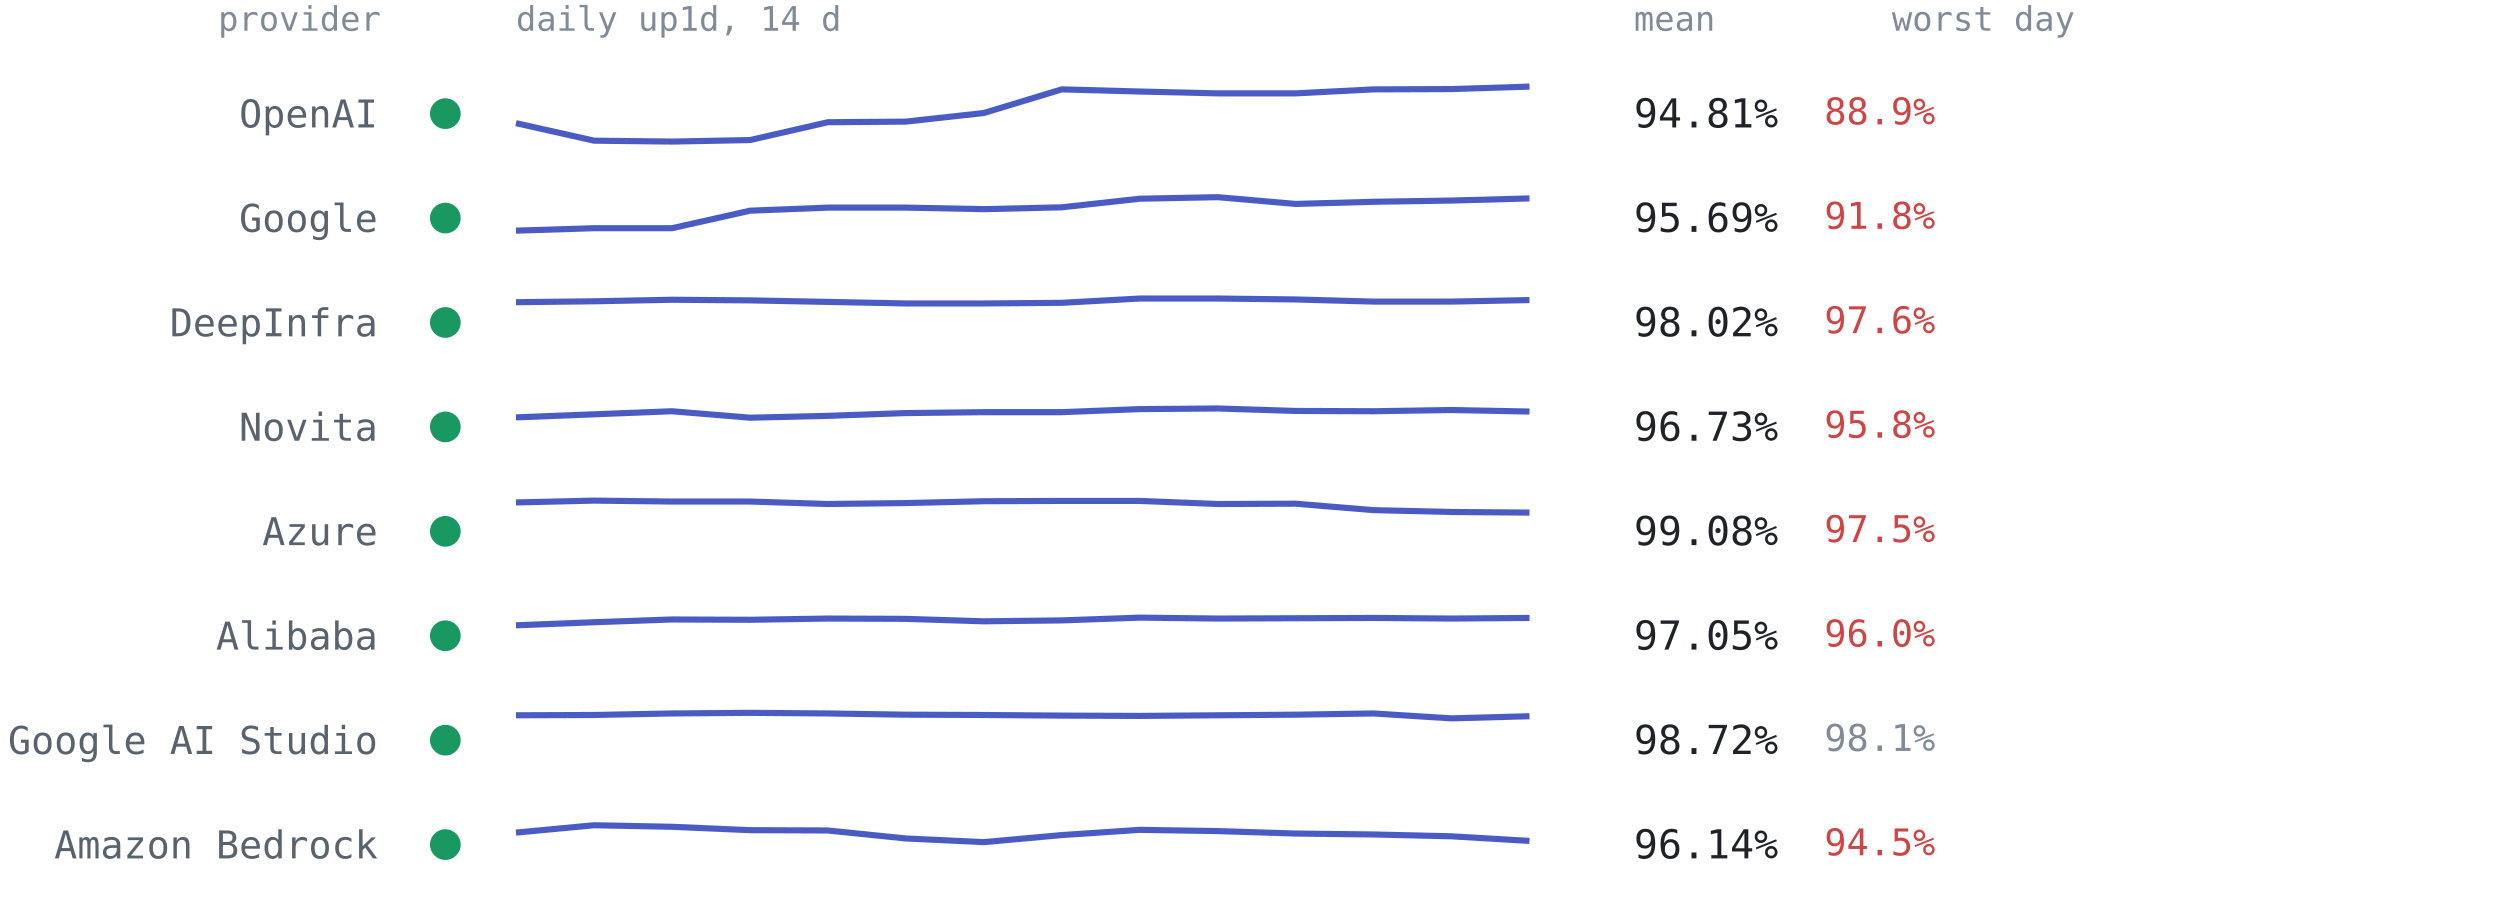
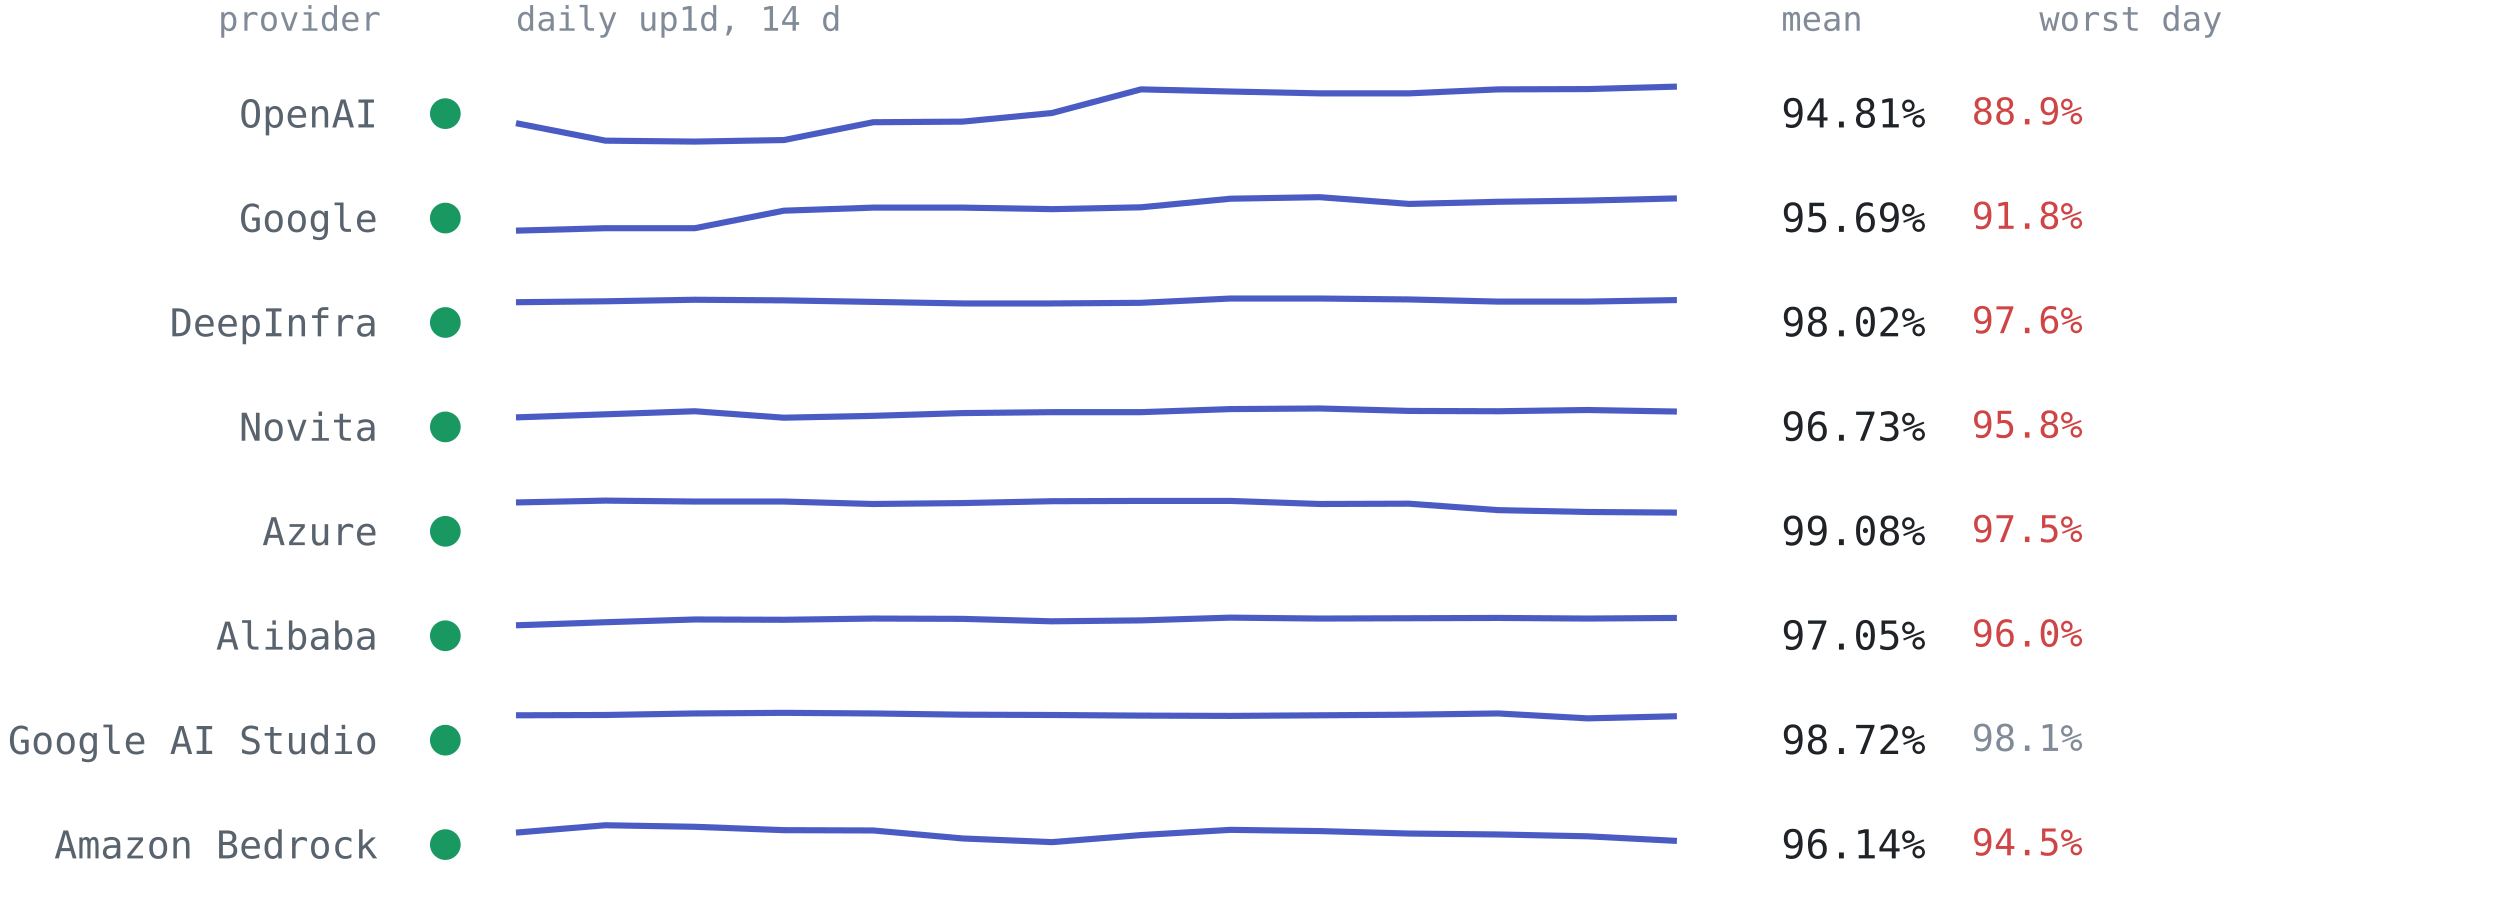
<svg xmlns="http://www.w3.org/2000/svg" viewBox="0 0 814 300" font-family="ui-monospace,SFMono-Regular,Menlo,Consolas,monospace" role="img" aria-label="Per-provider 14-day availability from up1d">
  <text x="124" y="10" text-anchor="end" style="font:11px ui-monospace,SFMono-Regular,Menlo,Consolas,monospace;fill:#818b98">provider</text>
  <text x="168" y="10" style="font:11px ui-monospace,SFMono-Regular,Menlo,Consolas,monospace;fill:#818b98">daily up1d, 14 d</text>
-   <text x="532" y="10" style="font:11px ui-monospace,SFMono-Regular,Menlo,Consolas,monospace;fill:#818b98">mean</text>
-   <text x="616" y="10" style="font:11px ui-monospace,SFMono-Regular,Menlo,Consolas,monospace;fill:#818b98">worst day</text>
+   <text x="580" y="10" style="font:11px ui-monospace,SFMono-Regular,Menlo,Consolas,monospace;fill:#818b98">mean</text>
+   <text x="664" y="10" style="font:11px ui-monospace,SFMono-Regular,Menlo,Consolas,monospace;fill:#818b98">worst day</text>
  <circle cx="145" cy="37.0" r="5" fill="#1a9862" />
  <text x="123" y="41.5" text-anchor="end" style="font:12.5px ui-monospace,SFMono-Regular,Menlo,Consolas,monospace;fill:#59636e">OpenAI</text>
-   <polyline points="168.0,40.1 193.4,45.8 218.8,46.1 244.2,45.6 269.5,39.8 294.9,39.6 320.3,36.8 345.7,29.1 371.1,29.8 396.5,30.4 421.8,30.4 447.2,29.1 472.6,29.0 498.0,28.2" fill="none" stroke="#4a5bc4" stroke-width="2" stroke-linejoin="round" />
-   <text x="532" y="41.5" style="font:13px ui-monospace,SFMono-Regular,Menlo,Consolas,monospace;fill:#1f2328">94.81%</text>
-   <text x="594" y="40.5" style="font:12px ui-monospace,SFMono-Regular,Menlo,Consolas,monospace;fill:#cf4444">88.9%</text>
+   <polyline points="168.0,40.1 197.1,45.8 226.2,46.1 255.2,45.6 284.3,39.8 313.4,39.6 342.5,36.8 371.5,29.1 400.6,29.8 429.7,30.4 458.8,30.4 487.8,29.1 516.9,29.0 546.0,28.2" fill="none" stroke="#4a5bc4" stroke-width="2" stroke-linejoin="round" />
+   <text x="580" y="41.5" style="font:13px ui-monospace,SFMono-Regular,Menlo,Consolas,monospace;fill:#1f2328">94.81%</text>
+   <text x="642" y="40.5" style="font:12px ui-monospace,SFMono-Regular,Menlo,Consolas,monospace;fill:#cf4444">88.9%</text>
  <circle cx="145" cy="71.0" r="5" fill="#1a9862" />
  <text x="123" y="75.5" text-anchor="end" style="font:12.5px ui-monospace,SFMono-Regular,Menlo,Consolas,monospace;fill:#59636e">Google</text>
-   <polyline points="168.0,75.1 193.4,74.3 218.8,74.3 244.2,68.6 269.5,67.6 294.9,67.6 320.3,68.1 345.7,67.5 371.1,64.7 396.5,64.2 421.8,66.4 447.2,65.7 472.6,65.3 498.0,64.6" fill="none" stroke="#4a5bc4" stroke-width="2" stroke-linejoin="round" />
-   <text x="532" y="75.5" style="font:13px ui-monospace,SFMono-Regular,Menlo,Consolas,monospace;fill:#1f2328">95.69%</text>
-   <text x="594" y="74.5" style="font:12px ui-monospace,SFMono-Regular,Menlo,Consolas,monospace;fill:#cf4444">91.8%</text>
+   <polyline points="168.0,75.1 197.1,74.3 226.2,74.3 255.2,68.6 284.3,67.6 313.4,67.6 342.5,68.1 371.5,67.5 400.6,64.7 429.7,64.2 458.8,66.4 487.8,65.7 516.9,65.3 546.0,64.6" fill="none" stroke="#4a5bc4" stroke-width="2" stroke-linejoin="round" />
+   <text x="580" y="75.5" style="font:13px ui-monospace,SFMono-Regular,Menlo,Consolas,monospace;fill:#1f2328">95.69%</text>
+   <text x="642" y="74.5" style="font:12px ui-monospace,SFMono-Regular,Menlo,Consolas,monospace;fill:#cf4444">91.8%</text>
  <circle cx="145" cy="105.0" r="5" fill="#1a9862" />
  <text x="123" y="109.5" text-anchor="end" style="font:12.5px ui-monospace,SFMono-Regular,Menlo,Consolas,monospace;fill:#59636e">DeepInfra</text>
-   <polyline points="168.0,98.4 193.4,98.1 218.8,97.6 244.2,97.8 269.5,98.3 294.9,98.8 320.3,98.8 345.7,98.6 371.1,97.2 396.5,97.2 421.8,97.5 447.2,98.2 472.6,98.2 498.0,97.7" fill="none" stroke="#4a5bc4" stroke-width="2" stroke-linejoin="round" />
-   <text x="532" y="109.5" style="font:13px ui-monospace,SFMono-Regular,Menlo,Consolas,monospace;fill:#1f2328">98.02%</text>
-   <text x="594" y="108.5" style="font:12px ui-monospace,SFMono-Regular,Menlo,Consolas,monospace;fill:#cf4444">97.6%</text>
+   <polyline points="168.0,98.4 197.1,98.1 226.2,97.6 255.2,97.8 284.3,98.3 313.4,98.8 342.5,98.8 371.5,98.6 400.6,97.2 429.7,97.2 458.8,97.5 487.8,98.2 516.9,98.2 546.0,97.7" fill="none" stroke="#4a5bc4" stroke-width="2" stroke-linejoin="round" />
+   <text x="580" y="109.5" style="font:13px ui-monospace,SFMono-Regular,Menlo,Consolas,monospace;fill:#1f2328">98.02%</text>
+   <text x="642" y="108.5" style="font:12px ui-monospace,SFMono-Regular,Menlo,Consolas,monospace;fill:#cf4444">97.6%</text>
  <circle cx="145" cy="139.0" r="5" fill="#1a9862" />
  <text x="123" y="143.5" text-anchor="end" style="font:12.5px ui-monospace,SFMono-Regular,Menlo,Consolas,monospace;fill:#59636e">Novita</text>
-   <polyline points="168.0,135.9 193.4,134.9 218.8,133.9 244.2,136.0 269.5,135.4 294.9,134.5 320.3,134.2 345.7,134.2 371.1,133.2 396.5,133.0 421.8,133.8 447.2,133.9 472.6,133.5 498.0,134.0" fill="none" stroke="#4a5bc4" stroke-width="2" stroke-linejoin="round" />
-   <text x="532" y="143.5" style="font:13px ui-monospace,SFMono-Regular,Menlo,Consolas,monospace;fill:#1f2328">96.73%</text>
-   <text x="594" y="142.5" style="font:12px ui-monospace,SFMono-Regular,Menlo,Consolas,monospace;fill:#cf4444">95.8%</text>
+   <polyline points="168.0,135.9 197.1,134.9 226.2,133.9 255.2,136.0 284.3,135.4 313.4,134.5 342.5,134.2 371.5,134.2 400.6,133.2 429.7,133.0 458.8,133.8 487.8,133.9 516.9,133.5 546.0,134.0" fill="none" stroke="#4a5bc4" stroke-width="2" stroke-linejoin="round" />
+   <text x="580" y="143.5" style="font:13px ui-monospace,SFMono-Regular,Menlo,Consolas,monospace;fill:#1f2328">96.73%</text>
+   <text x="642" y="142.5" style="font:12px ui-monospace,SFMono-Regular,Menlo,Consolas,monospace;fill:#cf4444">95.8%</text>
  <circle cx="145" cy="173.0" r="5" fill="#1a9862" />
  <text x="123" y="177.5" text-anchor="end" style="font:12.5px ui-monospace,SFMono-Regular,Menlo,Consolas,monospace;fill:#59636e">Azure</text>
-   <polyline points="168.0,163.6 193.4,163.0 218.8,163.3 244.2,163.3 269.5,164.1 294.9,163.8 320.3,163.2 345.7,163.1 371.1,163.1 396.5,164.1 421.8,164.0 447.2,166.1 472.6,166.7 498.0,166.9" fill="none" stroke="#4a5bc4" stroke-width="2" stroke-linejoin="round" />
-   <text x="532" y="177.5" style="font:13px ui-monospace,SFMono-Regular,Menlo,Consolas,monospace;fill:#1f2328">99.08%</text>
-   <text x="594" y="176.5" style="font:12px ui-monospace,SFMono-Regular,Menlo,Consolas,monospace;fill:#cf4444">97.5%</text>
+   <polyline points="168.0,163.6 197.1,163.0 226.2,163.3 255.2,163.3 284.3,164.1 313.4,163.8 342.5,163.2 371.5,163.1 400.6,163.1 429.7,164.1 458.8,164.0 487.8,166.1 516.9,166.7 546.0,166.9" fill="none" stroke="#4a5bc4" stroke-width="2" stroke-linejoin="round" />
+   <text x="580" y="177.5" style="font:13px ui-monospace,SFMono-Regular,Menlo,Consolas,monospace;fill:#1f2328">99.08%</text>
+   <text x="642" y="176.5" style="font:12px ui-monospace,SFMono-Regular,Menlo,Consolas,monospace;fill:#cf4444">97.5%</text>
  <circle cx="145" cy="207.0" r="5" fill="#1a9862" />
  <text x="123" y="211.5" text-anchor="end" style="font:12.5px ui-monospace,SFMono-Regular,Menlo,Consolas,monospace;fill:#59636e">Alibaba</text>
-   <polyline points="168.0,203.6 193.4,202.6 218.8,201.7 244.2,201.8 269.5,201.4 294.9,201.5 320.3,202.3 345.7,202.0 371.1,201.1 396.5,201.4 421.8,201.3 447.2,201.2 472.6,201.4 498.0,201.2" fill="none" stroke="#4a5bc4" stroke-width="2" stroke-linejoin="round" />
-   <text x="532" y="211.5" style="font:13px ui-monospace,SFMono-Regular,Menlo,Consolas,monospace;fill:#1f2328">97.05%</text>
-   <text x="594" y="210.5" style="font:12px ui-monospace,SFMono-Regular,Menlo,Consolas,monospace;fill:#cf4444">96.0%</text>
+   <polyline points="168.0,203.6 197.1,202.6 226.2,201.7 255.2,201.8 284.3,201.4 313.4,201.5 342.5,202.3 371.5,202.0 400.6,201.1 429.7,201.4 458.8,201.3 487.8,201.2 516.9,201.4 546.0,201.2" fill="none" stroke="#4a5bc4" stroke-width="2" stroke-linejoin="round" />
+   <text x="580" y="211.5" style="font:13px ui-monospace,SFMono-Regular,Menlo,Consolas,monospace;fill:#1f2328">97.05%</text>
+   <text x="642" y="210.5" style="font:12px ui-monospace,SFMono-Regular,Menlo,Consolas,monospace;fill:#cf4444">96.0%</text>
  <circle cx="145" cy="241.0" r="5" fill="#1a9862" />
  <text x="123" y="245.5" text-anchor="end" style="font:12.5px ui-monospace,SFMono-Regular,Menlo,Consolas,monospace;fill:#59636e">Google AI Studio</text>
-   <polyline points="168.0,232.9 193.4,232.8 218.8,232.3 244.2,232.1 269.5,232.3 294.9,232.7 320.3,232.8 345.7,233.0 371.1,233.1 396.5,232.9 421.8,232.7 447.2,232.3 472.6,233.9 498.0,233.2" fill="none" stroke="#4a5bc4" stroke-width="2" stroke-linejoin="round" />
-   <text x="532" y="245.5" style="font:13px ui-monospace,SFMono-Regular,Menlo,Consolas,monospace;fill:#1f2328">98.72%</text>
-   <text x="594" y="244.5" style="font:12px ui-monospace,SFMono-Regular,Menlo,Consolas,monospace;fill:#818b98">98.1%</text>
+   <polyline points="168.0,232.9 197.1,232.8 226.2,232.3 255.2,232.1 284.3,232.3 313.4,232.7 342.5,232.8 371.5,233.0 400.6,233.1 429.7,232.9 458.8,232.7 487.8,232.3 516.9,233.9 546.0,233.2" fill="none" stroke="#4a5bc4" stroke-width="2" stroke-linejoin="round" />
+   <text x="580" y="245.5" style="font:13px ui-monospace,SFMono-Regular,Menlo,Consolas,monospace;fill:#1f2328">98.72%</text>
+   <text x="642" y="244.5" style="font:12px ui-monospace,SFMono-Regular,Menlo,Consolas,monospace;fill:#818b98">98.1%</text>
  <circle cx="145" cy="275.0" r="5" fill="#1a9862" />
  <text x="123" y="279.5" text-anchor="end" style="font:12.5px ui-monospace,SFMono-Regular,Menlo,Consolas,monospace;fill:#59636e">Amazon Bedrock</text>
-   <polyline points="168.0,271.1 193.4,268.7 218.8,269.2 244.2,270.3 269.5,270.4 294.9,273.0 320.3,274.2 345.7,271.9 371.1,270.2 396.5,270.6 421.8,271.4 447.2,271.7 472.6,272.3 498.0,273.8" fill="none" stroke="#4a5bc4" stroke-width="2" stroke-linejoin="round" />
-   <text x="532" y="279.5" style="font:13px ui-monospace,SFMono-Regular,Menlo,Consolas,monospace;fill:#1f2328">96.14%</text>
-   <text x="594" y="278.5" style="font:12px ui-monospace,SFMono-Regular,Menlo,Consolas,monospace;fill:#cf4444">94.5%</text>
+   <polyline points="168.0,271.1 197.1,268.7 226.2,269.2 255.2,270.3 284.3,270.4 313.4,273.0 342.5,274.2 371.5,271.9 400.6,270.2 429.7,270.6 458.8,271.4 487.8,271.7 516.9,272.3 546.0,273.8" fill="none" stroke="#4a5bc4" stroke-width="2" stroke-linejoin="round" />
+   <text x="580" y="279.5" style="font:13px ui-monospace,SFMono-Regular,Menlo,Consolas,monospace;fill:#1f2328">96.14%</text>
+   <text x="642" y="278.5" style="font:12px ui-monospace,SFMono-Regular,Menlo,Consolas,monospace;fill:#cf4444">94.5%</text>
</svg>
